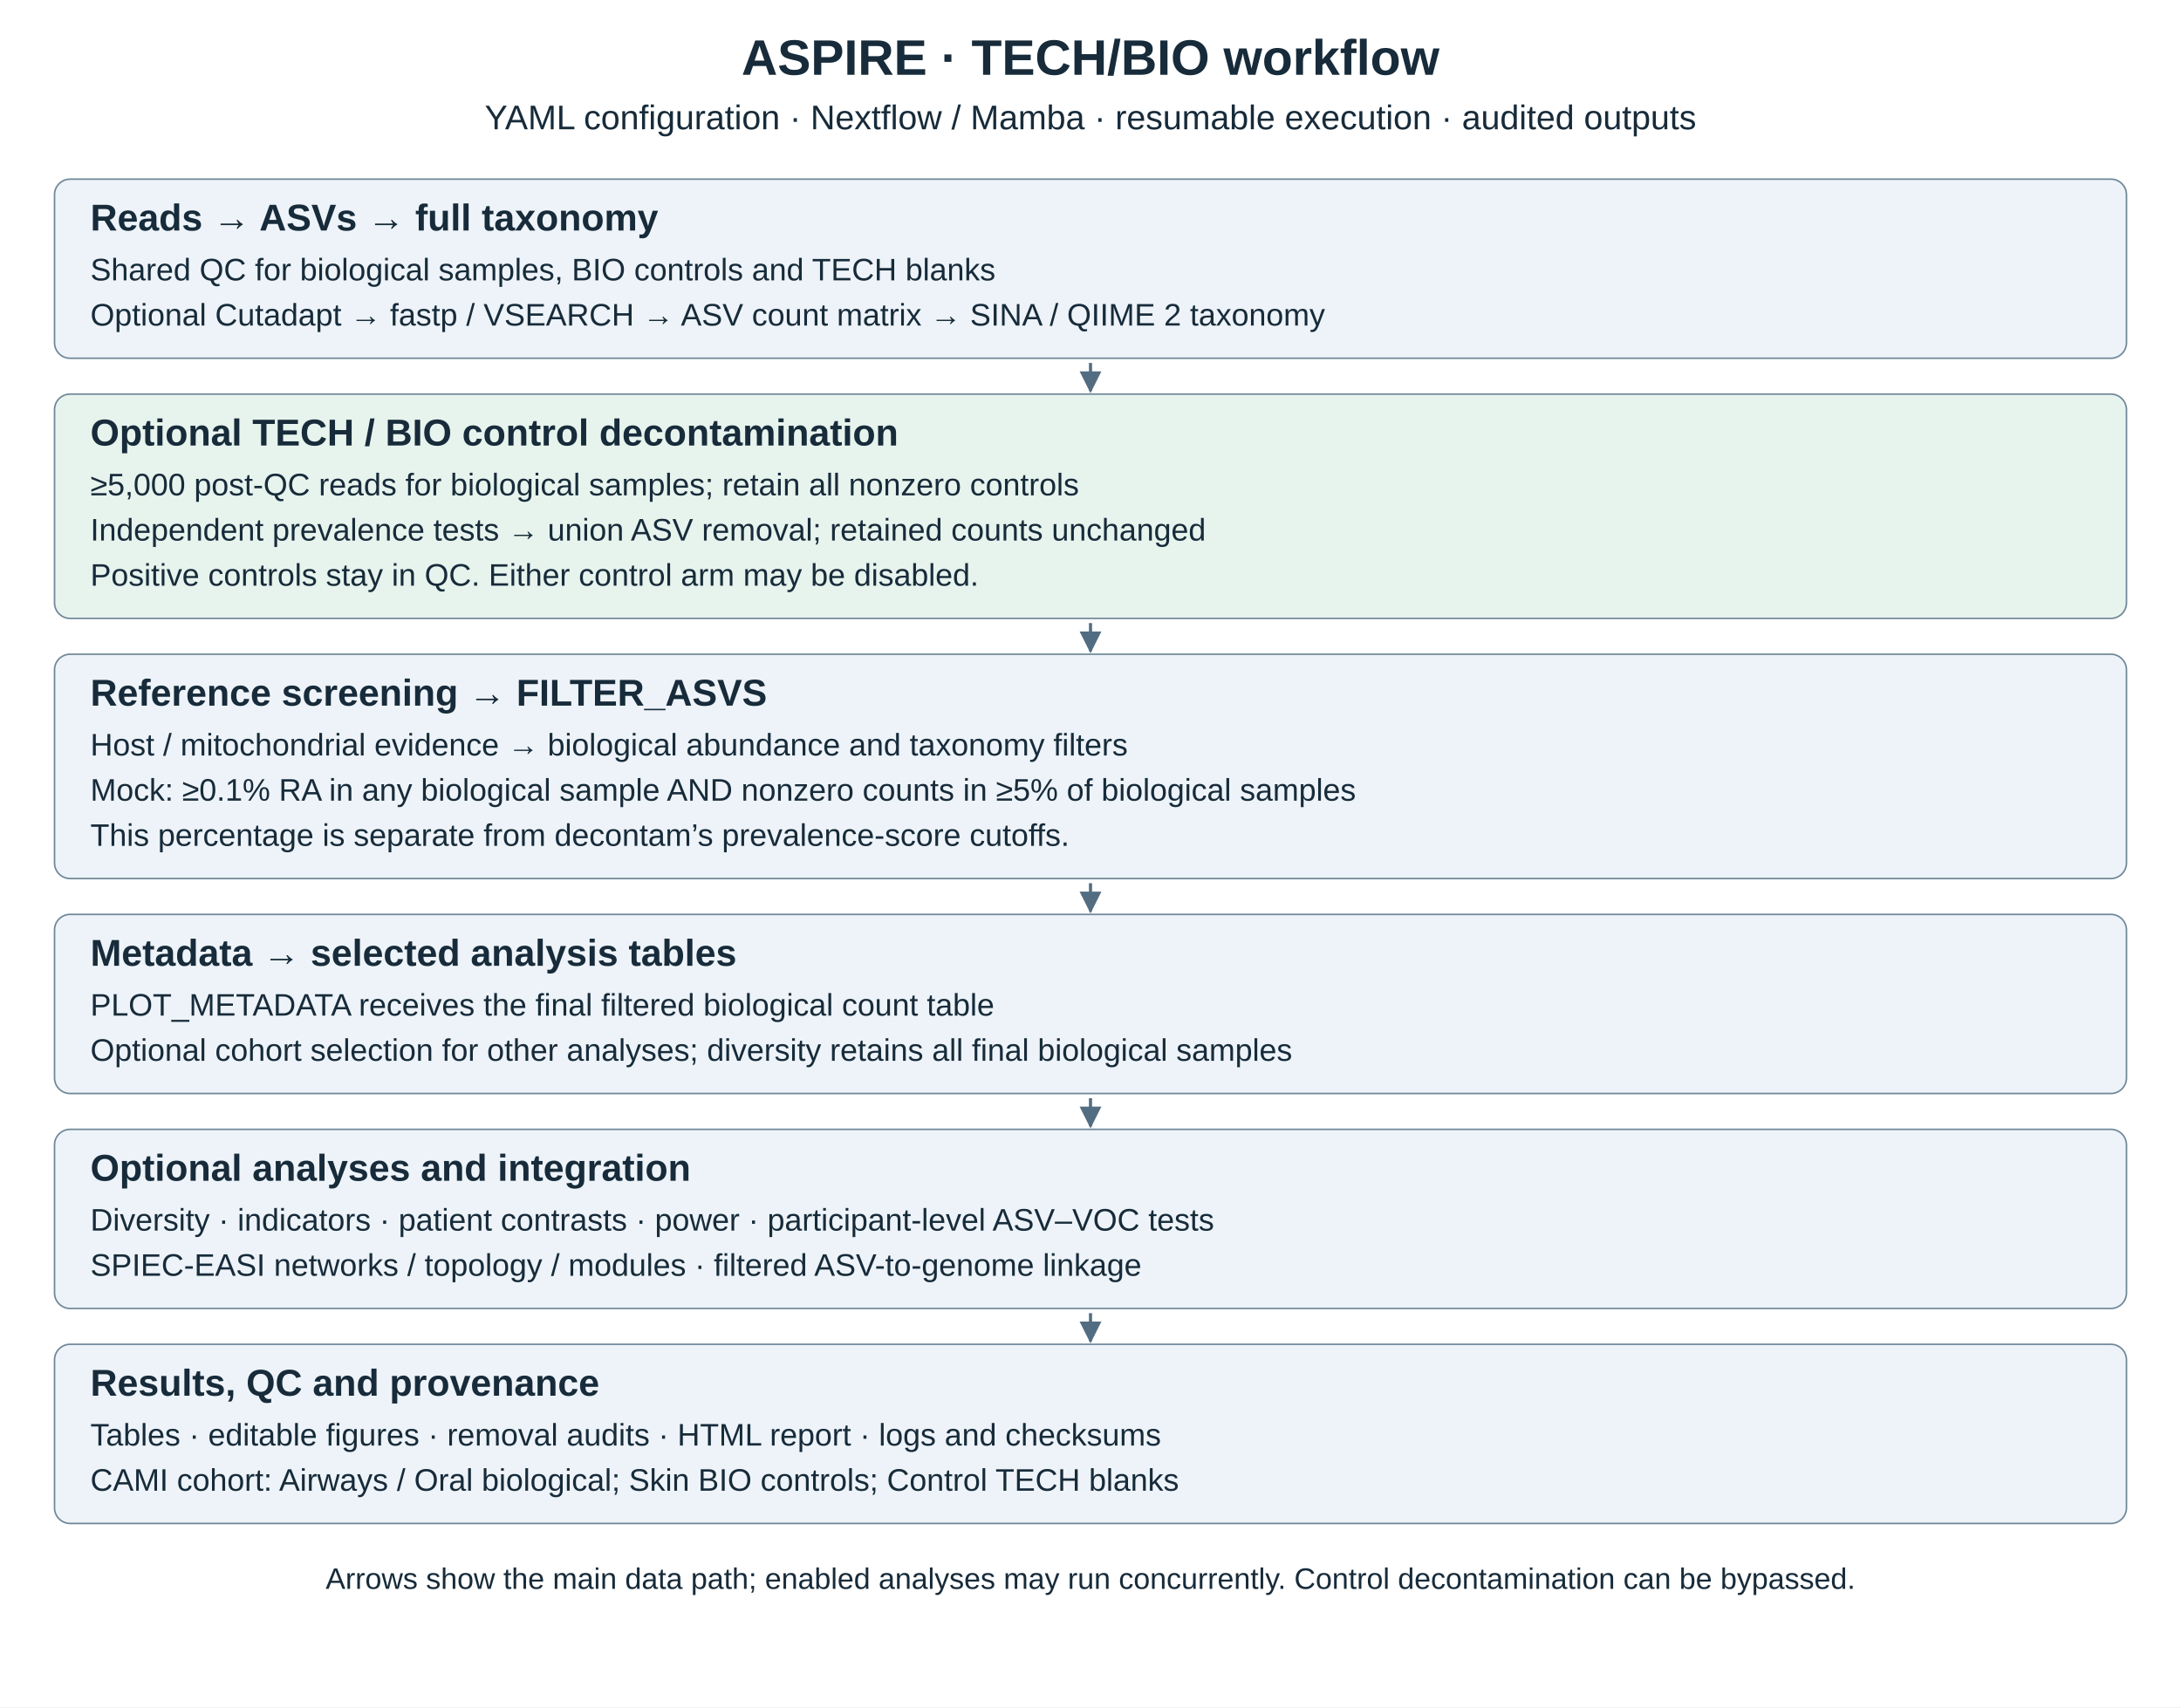
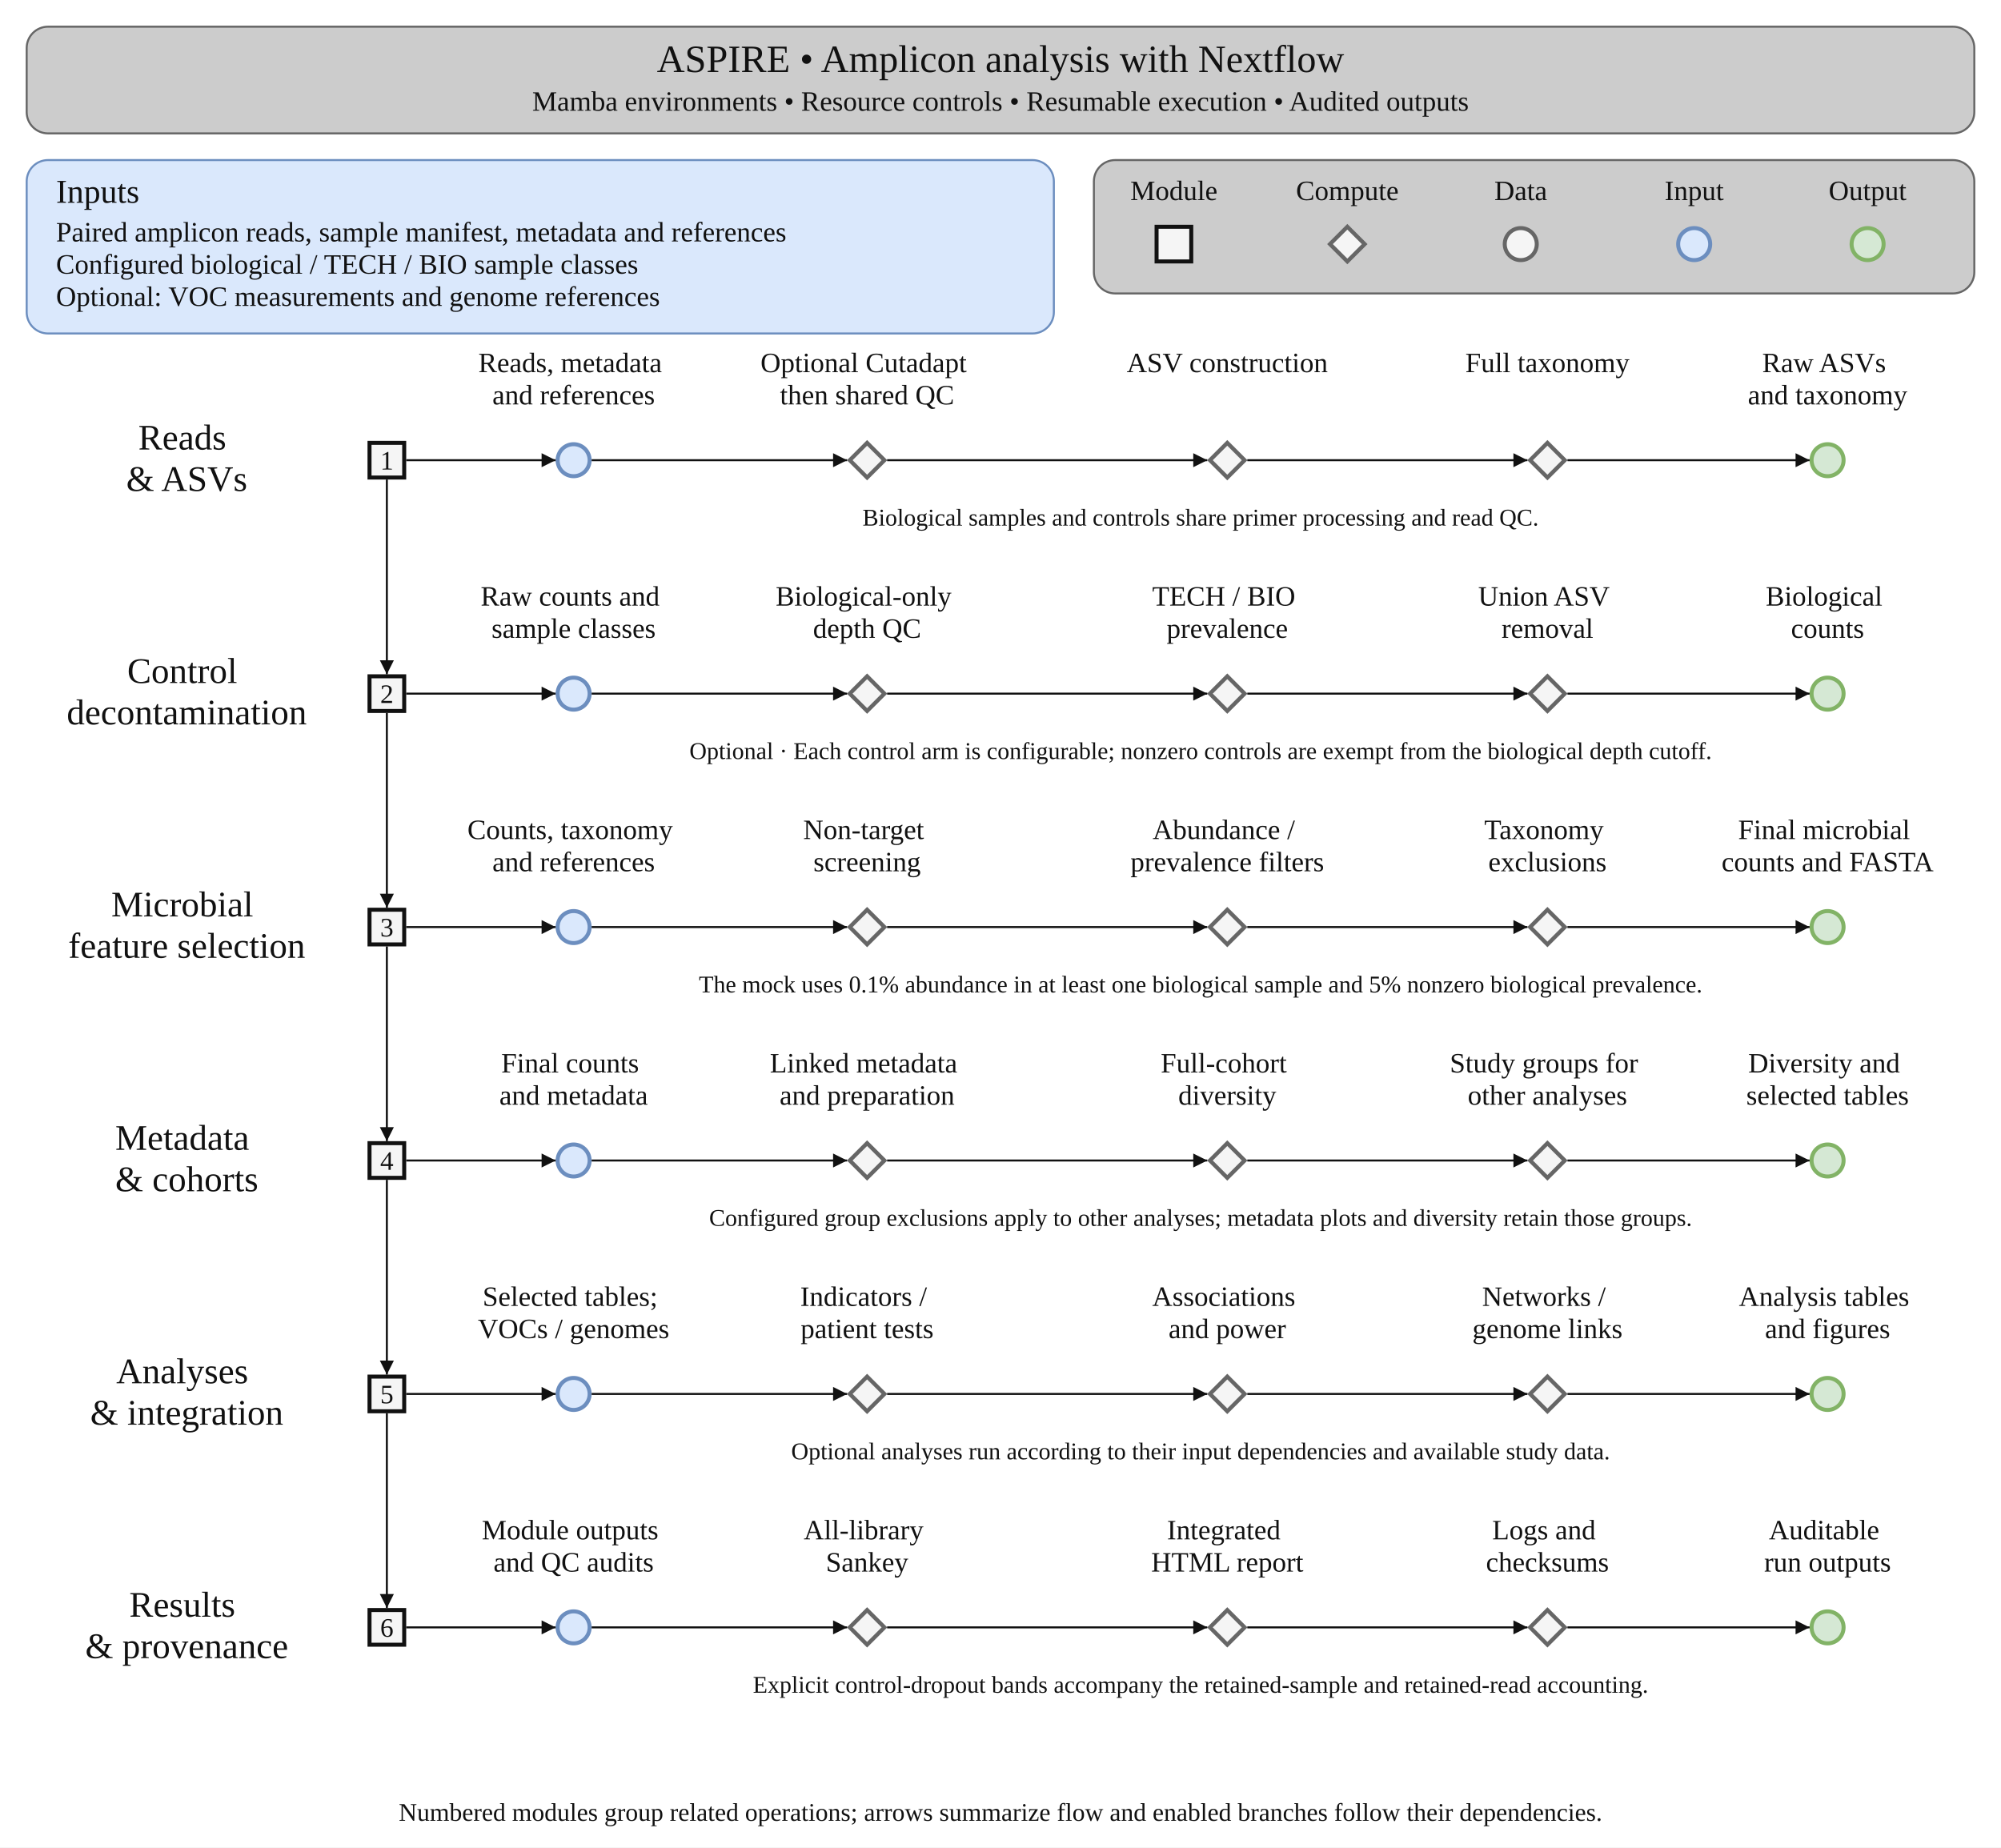
- <svg xmlns="http://www.w3.org/2000/svg" width="1400" height="1096" viewBox="0 0 1400 1096" role="img" aria-labelledby="title desc">
-   <rect width="1400" height="1096" fill="white" />
-   <style>text{font-family:Arial,Helvetica,sans-serif;fill:#172b3a}.heading{font-weight:bold}</style>
+ <svg xmlns="http://www.w3.org/2000/svg" width="1500" height="1385" viewBox="0 0 1500 1385" role="img" aria-labelledby="title desc" data-workflow-style="mp-nodal-v1">
+   <rect width="1500" height="1385" fill="#FFFFFF" />
+   <style>text{font-family:"Times New Roman",Times,serif;fill:#111111}.wire{fill:none;stroke:#111111;stroke-width:1.5;marker-end:url(#arrow)}</style>
  <defs>
-     <marker id="arrow" viewBox="0 0 10 10" refX="9" refY="5" markerWidth="7" markerHeight="7" orient="auto">
-       <path d="M 0 0 L 10 5 L 0 10 z" fill="#526d82" />
+     <marker id="arrow" viewBox="0 0 10 10" refX="10" refY="5" markerWidth="7" markerHeight="7" orient="auto">
+       <path d="M0 0 L10 5 L0 10z" fill="#111111" />
    </marker>
  </defs>
-   <text x="700" y="48" font-size="32" text-anchor="middle" class="heading">ASPIRE · TECH/BIO workflow</text>
-   <text x="700" y="83" font-size="22" text-anchor="middle">YAML configuration · Nextflow / Mamba · resumable execution · audited outputs</text>
-   <rect x="35" y="115" width="1330" height="115" rx="10" fill="#edf3f8" stroke="#70889a" />
-   <text x="58" y="148" font-size="24" class="heading">Reads → ASVs → full taxonomy</text>
-   <text x="58" y="180" font-size="20">Shared QC for biological samples, BIO controls and TECH blanks</text>
-   <text x="58" y="209" font-size="20">Optional Cutadapt → fastp / VSEARCH → ASV count matrix → SINA / QIIME 2 taxonomy</text>
-   <path d="M 700 233 V 251" stroke="#526d82" stroke-width="2" marker-end="url(#arrow)" />
-   <rect x="35" y="253" width="1330" height="144" rx="10" fill="#e7f3ed" stroke="#70889a" />
-   <text x="58" y="286" font-size="24" class="heading">Optional TECH / BIO control decontamination</text>
-   <text x="58" y="318" font-size="20">≥5,000 post-QC reads for biological samples; retain all nonzero controls</text>
-   <text x="58" y="347" font-size="20">Independent prevalence tests → union ASV removal; retained counts unchanged</text>
-   <text x="58" y="376" font-size="20">Positive controls stay in QC. Either control arm may be disabled.</text>
-   <path d="M 700 400 V 418" stroke="#526d82" stroke-width="2" marker-end="url(#arrow)" />
-   <rect x="35" y="420" width="1330" height="144" rx="10" fill="#edf3f8" stroke="#70889a" />
-   <text x="58" y="453" font-size="24" class="heading">Reference screening → FILTER_ASVS</text>
-   <text x="58" y="485" font-size="20">Host / mitochondrial evidence → biological abundance and taxonomy filters</text>
-   <text x="58" y="514" font-size="20">Mock: ≥0.1% RA in any biological sample AND nonzero counts in ≥5% of biological samples</text>
-   <text x="58" y="543" font-size="20">This percentage is separate from decontam’s prevalence-score cutoffs.</text>
-   <path d="M 700 567 V 585" stroke="#526d82" stroke-width="2" marker-end="url(#arrow)" />
-   <rect x="35" y="587" width="1330" height="115" rx="10" fill="#edf3f8" stroke="#70889a" />
-   <text x="58" y="620" font-size="24" class="heading">Metadata → selected analysis tables</text>
-   <text x="58" y="652" font-size="20">PLOT_METADATA receives the final filtered biological count table</text>
-   <text x="58" y="681" font-size="20">Optional cohort selection for other analyses; diversity retains all final biological samples</text>
-   <path d="M 700 705 V 723" stroke="#526d82" stroke-width="2" marker-end="url(#arrow)" />
-   <rect x="35" y="725" width="1330" height="115" rx="10" fill="#edf3f8" stroke="#70889a" />
-   <text x="58" y="758" font-size="24" class="heading">Optional analyses and integration</text>
-   <text x="58" y="790" font-size="20">Diversity · indicators · patient contrasts · power · participant-level ASV–VOC tests</text>
-   <text x="58" y="819" font-size="20">SPIEC-EASI networks / topology / modules · filtered ASV-to-genome linkage</text>
-   <path d="M 700 843 V 861" stroke="#526d82" stroke-width="2" marker-end="url(#arrow)" />
-   <rect x="35" y="863" width="1330" height="115" rx="10" fill="#edf3f8" stroke="#70889a" />
-   <text x="58" y="896" font-size="24" class="heading">Results, QC and provenance</text>
-   <text x="58" y="928" font-size="20">Tables · editable figures · removal audits · HTML report · logs and checksums</text>
-   <text x="58" y="957" font-size="20">CAMI cohort: Airways / Oral biological; Skin BIO controls; Control TECH blanks</text>
-   <text x="700" y="1020" font-size="19" text-anchor="middle">Arrows show the main data path; enabled analyses may run concurrently. Control decontamination can be bypassed.</text>
+   <rect x="20" y="20" width="1460" height="80" rx="16" fill="#CCCCCC" stroke="#666666" stroke-width="1.5" />
+   <text x="750" y="54" font-size="29" text-anchor="middle">
+     <tspan x="750" dy="0">ASPIRE • Amplicon analysis with Nextflow</tspan>
+   </text>
+   <text x="750" y="83" font-size="21" text-anchor="middle">
+     <tspan x="750" dy="0">Mamba environments • Resource controls • Resumable execution • Audited outputs</tspan>
+   </text>
+   <rect x="20" y="120" width="770" height="130" rx="16" fill="#DAE8FC" stroke="#6C8EBF" stroke-width="1.5" />
+   <text x="42" y="152" font-size="25" text-anchor="start">
+     <tspan x="42" dy="0">Inputs</tspan>
+   </text>
+   <text x="42" y="181" font-size="21" text-anchor="start">
+     <tspan x="42" dy="0">Paired amplicon reads, sample manifest, metadata and references</tspan>
+     <tspan x="42" dy="24.15">Configured biological / TECH / BIO sample classes</tspan>
+     <tspan x="42" dy="24.15">Optional: VOC measurements and genome references</tspan>
+   </text>
+   <rect x="820" y="120" width="660" height="100" rx="16" fill="#CCCCCC" stroke="#666666" stroke-width="1.5" />
+   <text x="880" y="150" font-size="21" text-anchor="middle">
+     <tspan x="880" dy="0">Module</tspan>
+   </text>
+   <rect x="867" y="170" width="26" height="26" fill="#F5F5F5" stroke="#111111" stroke-width="3" data-node="module" />
+   <text x="1010" y="150" font-size="21" text-anchor="middle">
+     <tspan x="1010" dy="0">Compute</tspan>
+   </text>
+   <path d="M1010 170 L1023 183 L1010 196 L997 183Z" fill="#F5F5F5" stroke="#666666" stroke-width="3" data-node="compute" />
+   <text x="1140" y="150" font-size="21" text-anchor="middle">
+     <tspan x="1140" dy="0">Data</tspan>
+   </text>
+   <circle cx="1140" cy="183" r="12" fill="#F5F5F5" stroke="#666666" stroke-width="3" data-node="data" />
+   <text x="1270" y="150" font-size="21" text-anchor="middle">
+     <tspan x="1270" dy="0">Input</tspan>
+   </text>
+   <circle cx="1270" cy="183" r="12" fill="#DAE8FC" stroke="#6C8EBF" stroke-width="3" data-node="input" />
+   <text x="1400" y="150" font-size="21" text-anchor="middle">
+     <tspan x="1400" dy="0">Output</tspan>
+   </text>
+   <circle cx="1400" cy="183" r="12" fill="#D5E8D4" stroke="#82B366" stroke-width="3" data-node="output" />
+   <text x="140" y="337" font-size="27" text-anchor="middle">
+     <tspan x="140" dy="0">Reads</tspan>
+     <tspan x="140" dy="31.05">&amp; ASVs</tspan>
+   </text>
+   <rect x="277" y="332" width="26" height="26" fill="#F5F5F5" stroke="#111111" stroke-width="3" data-node="module" />
+   <text x="290" y="352" font-size="20" text-anchor="middle">
+     <tspan x="290" dy="0">1</tspan>
+   </text>
+   <circle cx="430" cy="345" r="12" fill="#DAE8FC" stroke="#6C8EBF" stroke-width="3" data-node="input" />
+   <text x="430" y="279" font-size="21" text-anchor="middle">
+     <tspan x="430" dy="0">Reads, metadata</tspan>
+     <tspan x="430" dy="24.15">and references</tspan>
+   </text>
+   <circle cx="1370" cy="345" r="12" fill="#D5E8D4" stroke="#82B366" stroke-width="3" data-node="output" />
+   <text x="1370" y="279" font-size="21" text-anchor="middle">
+     <tspan x="1370" dy="0">Raw ASVs</tspan>
+     <tspan x="1370" dy="24.15">and taxonomy</tspan>
+   </text>
+   <path d="M304.5 345 L416.5 345" class="wire" />
+   <path d="M650 332 L663 345 L650 358 L637 345Z" fill="#F5F5F5" stroke="#666666" stroke-width="3" data-node="compute" />
+   <text x="650" y="279" font-size="21" text-anchor="middle">
+     <tspan x="650" dy="0">Optional Cutadapt</tspan>
+     <tspan x="650" dy="24.15">then shared QC</tspan>
+   </text>
+   <path d="M443.5 345 L635 345" class="wire" />
+   <path d="M920 332 L933 345 L920 358 L907 345Z" fill="#F5F5F5" stroke="#666666" stroke-width="3" data-node="compute" />
+   <text x="920" y="279" font-size="21" text-anchor="middle">
+     <tspan x="920" dy="0">ASV construction</tspan>
+   </text>
+   <path d="M665 345 L905 345" class="wire" />
+   <path d="M1160 332 L1173 345 L1160 358 L1147 345Z" fill="#F5F5F5" stroke="#666666" stroke-width="3" data-node="compute" />
+   <text x="1160" y="279" font-size="21" text-anchor="middle">
+     <tspan x="1160" dy="0">Full taxonomy</tspan>
+   </text>
+   <path d="M935 345 L1145 345" class="wire" />
+   <path d="M1175 345 L1356.5 345" class="wire" />
+   <text x="900" y="394" font-size="18" text-anchor="middle">
+     <tspan x="900" dy="0">Biological samples and controls share primer processing and read QC.</tspan>
+   </text>
+   <path d="M290 359.5 L290 505.5" class="wire" />
+   <text x="140" y="512" font-size="27" text-anchor="middle">
+     <tspan x="140" dy="0">Control</tspan>
+     <tspan x="140" dy="31.05">decontamination</tspan>
+   </text>
+   <rect x="277" y="507" width="26" height="26" fill="#F5F5F5" stroke="#111111" stroke-width="3" data-node="module" />
+   <text x="290" y="527" font-size="20" text-anchor="middle">
+     <tspan x="290" dy="0">2</tspan>
+   </text>
+   <circle cx="430" cy="520" r="12" fill="#DAE8FC" stroke="#6C8EBF" stroke-width="3" data-node="input" />
+   <text x="430" y="454" font-size="21" text-anchor="middle">
+     <tspan x="430" dy="0">Raw counts and</tspan>
+     <tspan x="430" dy="24.15">sample classes</tspan>
+   </text>
+   <circle cx="1370" cy="520" r="12" fill="#D5E8D4" stroke="#82B366" stroke-width="3" data-node="output" />
+   <text x="1370" y="454" font-size="21" text-anchor="middle">
+     <tspan x="1370" dy="0">Biological</tspan>
+     <tspan x="1370" dy="24.15">counts</tspan>
+   </text>
+   <path d="M304.5 520 L416.5 520" class="wire" />
+   <path d="M650 507 L663 520 L650 533 L637 520Z" fill="#F5F5F5" stroke="#666666" stroke-width="3" data-node="compute" />
+   <text x="650" y="454" font-size="21" text-anchor="middle">
+     <tspan x="650" dy="0">Biological-only</tspan>
+     <tspan x="650" dy="24.15">depth QC</tspan>
+   </text>
+   <path d="M443.5 520 L635 520" class="wire" />
+   <path d="M920 507 L933 520 L920 533 L907 520Z" fill="#F5F5F5" stroke="#666666" stroke-width="3" data-node="compute" />
+   <text x="920" y="454" font-size="21" text-anchor="middle">
+     <tspan x="920" dy="0">TECH / BIO</tspan>
+     <tspan x="920" dy="24.15">prevalence</tspan>
+   </text>
+   <path d="M665 520 L905 520" class="wire" />
+   <path d="M1160 507 L1173 520 L1160 533 L1147 520Z" fill="#F5F5F5" stroke="#666666" stroke-width="3" data-node="compute" />
+   <text x="1160" y="454" font-size="21" text-anchor="middle">
+     <tspan x="1160" dy="0">Union ASV</tspan>
+     <tspan x="1160" dy="24.15">removal</tspan>
+   </text>
+   <path d="M935 520 L1145 520" class="wire" />
+   <path d="M1175 520 L1356.5 520" class="wire" />
+   <text x="900" y="569" font-size="18" text-anchor="middle">
+     <tspan x="900" dy="0">Optional · Each control arm is configurable; nonzero controls are exempt from the biological depth cutoff.</tspan>
+   </text>
+   <path d="M290 534.5 L290 680.5" class="wire" />
+   <text x="140" y="687" font-size="27" text-anchor="middle">
+     <tspan x="140" dy="0">Microbial</tspan>
+     <tspan x="140" dy="31.05">feature selection</tspan>
+   </text>
+   <rect x="277" y="682" width="26" height="26" fill="#F5F5F5" stroke="#111111" stroke-width="3" data-node="module" />
+   <text x="290" y="702" font-size="20" text-anchor="middle">
+     <tspan x="290" dy="0">3</tspan>
+   </text>
+   <circle cx="430" cy="695" r="12" fill="#DAE8FC" stroke="#6C8EBF" stroke-width="3" data-node="input" />
+   <text x="430" y="629" font-size="21" text-anchor="middle">
+     <tspan x="430" dy="0">Counts, taxonomy</tspan>
+     <tspan x="430" dy="24.15">and references</tspan>
+   </text>
+   <circle cx="1370" cy="695" r="12" fill="#D5E8D4" stroke="#82B366" stroke-width="3" data-node="output" />
+   <text x="1370" y="629" font-size="21" text-anchor="middle">
+     <tspan x="1370" dy="0">Final microbial</tspan>
+     <tspan x="1370" dy="24.15">counts and FASTA</tspan>
+   </text>
+   <path d="M304.5 695 L416.5 695" class="wire" />
+   <path d="M650 682 L663 695 L650 708 L637 695Z" fill="#F5F5F5" stroke="#666666" stroke-width="3" data-node="compute" />
+   <text x="650" y="629" font-size="21" text-anchor="middle">
+     <tspan x="650" dy="0">Non-target</tspan>
+     <tspan x="650" dy="24.15">screening</tspan>
+   </text>
+   <path d="M443.5 695 L635 695" class="wire" />
+   <path d="M920 682 L933 695 L920 708 L907 695Z" fill="#F5F5F5" stroke="#666666" stroke-width="3" data-node="compute" />
+   <text x="920" y="629" font-size="21" text-anchor="middle">
+     <tspan x="920" dy="0">Abundance /</tspan>
+     <tspan x="920" dy="24.15">prevalence filters</tspan>
+   </text>
+   <path d="M665 695 L905 695" class="wire" />
+   <path d="M1160 682 L1173 695 L1160 708 L1147 695Z" fill="#F5F5F5" stroke="#666666" stroke-width="3" data-node="compute" />
+   <text x="1160" y="629" font-size="21" text-anchor="middle">
+     <tspan x="1160" dy="0">Taxonomy</tspan>
+     <tspan x="1160" dy="24.15">exclusions</tspan>
+   </text>
+   <path d="M935 695 L1145 695" class="wire" />
+   <path d="M1175 695 L1356.5 695" class="wire" />
+   <text x="900" y="744" font-size="18" text-anchor="middle">
+     <tspan x="900" dy="0">The mock uses 0.1% abundance in at least one biological sample and 5% nonzero biological prevalence.</tspan>
+   </text>
+   <path d="M290 709.5 L290 855.5" class="wire" />
+   <text x="140" y="862" font-size="27" text-anchor="middle">
+     <tspan x="140" dy="0">Metadata</tspan>
+     <tspan x="140" dy="31.05">&amp; cohorts</tspan>
+   </text>
+   <rect x="277" y="857" width="26" height="26" fill="#F5F5F5" stroke="#111111" stroke-width="3" data-node="module" />
+   <text x="290" y="877" font-size="20" text-anchor="middle">
+     <tspan x="290" dy="0">4</tspan>
+   </text>
+   <circle cx="430" cy="870" r="12" fill="#DAE8FC" stroke="#6C8EBF" stroke-width="3" data-node="input" />
+   <text x="430" y="804" font-size="21" text-anchor="middle">
+     <tspan x="430" dy="0">Final counts</tspan>
+     <tspan x="430" dy="24.15">and metadata</tspan>
+   </text>
+   <circle cx="1370" cy="870" r="12" fill="#D5E8D4" stroke="#82B366" stroke-width="3" data-node="output" />
+   <text x="1370" y="804" font-size="21" text-anchor="middle">
+     <tspan x="1370" dy="0">Diversity and</tspan>
+     <tspan x="1370" dy="24.15">selected tables</tspan>
+   </text>
+   <path d="M304.5 870 L416.5 870" class="wire" />
+   <path d="M650 857 L663 870 L650 883 L637 870Z" fill="#F5F5F5" stroke="#666666" stroke-width="3" data-node="compute" />
+   <text x="650" y="804" font-size="21" text-anchor="middle">
+     <tspan x="650" dy="0">Linked metadata</tspan>
+     <tspan x="650" dy="24.15">and preparation</tspan>
+   </text>
+   <path d="M443.5 870 L635 870" class="wire" />
+   <path d="M920 857 L933 870 L920 883 L907 870Z" fill="#F5F5F5" stroke="#666666" stroke-width="3" data-node="compute" />
+   <text x="920" y="804" font-size="21" text-anchor="middle">
+     <tspan x="920" dy="0">Full-cohort</tspan>
+     <tspan x="920" dy="24.15">diversity</tspan>
+   </text>
+   <path d="M665 870 L905 870" class="wire" />
+   <path d="M1160 857 L1173 870 L1160 883 L1147 870Z" fill="#F5F5F5" stroke="#666666" stroke-width="3" data-node="compute" />
+   <text x="1160" y="804" font-size="21" text-anchor="middle">
+     <tspan x="1160" dy="0">Study groups for</tspan>
+     <tspan x="1160" dy="24.15">other analyses</tspan>
+   </text>
+   <path d="M935 870 L1145 870" class="wire" />
+   <path d="M1175 870 L1356.5 870" class="wire" />
+   <text x="900" y="919" font-size="18" text-anchor="middle">
+     <tspan x="900" dy="0">Configured group exclusions apply to other analyses; metadata plots and diversity retain those groups.</tspan>
+   </text>
+   <path d="M290 884.5 L290 1030.5" class="wire" />
+   <text x="140" y="1037" font-size="27" text-anchor="middle">
+     <tspan x="140" dy="0">Analyses</tspan>
+     <tspan x="140" dy="31.05">&amp; integration</tspan>
+   </text>
+   <rect x="277" y="1032" width="26" height="26" fill="#F5F5F5" stroke="#111111" stroke-width="3" data-node="module" />
+   <text x="290" y="1052" font-size="20" text-anchor="middle">
+     <tspan x="290" dy="0">5</tspan>
+   </text>
+   <circle cx="430" cy="1045" r="12" fill="#DAE8FC" stroke="#6C8EBF" stroke-width="3" data-node="input" />
+   <text x="430" y="979" font-size="21" text-anchor="middle">
+     <tspan x="430" dy="0">Selected tables;</tspan>
+     <tspan x="430" dy="24.15">VOCs / genomes</tspan>
+   </text>
+   <circle cx="1370" cy="1045" r="12" fill="#D5E8D4" stroke="#82B366" stroke-width="3" data-node="output" />
+   <text x="1370" y="979" font-size="21" text-anchor="middle">
+     <tspan x="1370" dy="0">Analysis tables</tspan>
+     <tspan x="1370" dy="24.15">and figures</tspan>
+   </text>
+   <path d="M304.5 1045 L416.5 1045" class="wire" />
+   <path d="M650 1032 L663 1045 L650 1058 L637 1045Z" fill="#F5F5F5" stroke="#666666" stroke-width="3" data-node="compute" />
+   <text x="650" y="979" font-size="21" text-anchor="middle">
+     <tspan x="650" dy="0">Indicators /</tspan>
+     <tspan x="650" dy="24.15">patient tests</tspan>
+   </text>
+   <path d="M443.5 1045 L635 1045" class="wire" />
+   <path d="M920 1032 L933 1045 L920 1058 L907 1045Z" fill="#F5F5F5" stroke="#666666" stroke-width="3" data-node="compute" />
+   <text x="920" y="979" font-size="21" text-anchor="middle">
+     <tspan x="920" dy="0">Associations</tspan>
+     <tspan x="920" dy="24.15">and power</tspan>
+   </text>
+   <path d="M665 1045 L905 1045" class="wire" />
+   <path d="M1160 1032 L1173 1045 L1160 1058 L1147 1045Z" fill="#F5F5F5" stroke="#666666" stroke-width="3" data-node="compute" />
+   <text x="1160" y="979" font-size="21" text-anchor="middle">
+     <tspan x="1160" dy="0">Networks /</tspan>
+     <tspan x="1160" dy="24.15">genome links</tspan>
+   </text>
+   <path d="M935 1045 L1145 1045" class="wire" />
+   <path d="M1175 1045 L1356.5 1045" class="wire" />
+   <text x="900" y="1094" font-size="18" text-anchor="middle">
+     <tspan x="900" dy="0">Optional analyses run according to their input dependencies and available study data.</tspan>
+   </text>
+   <path d="M290 1059.5 L290 1205.5" class="wire" />
+   <text x="140" y="1212" font-size="27" text-anchor="middle">
+     <tspan x="140" dy="0">Results</tspan>
+     <tspan x="140" dy="31.05">&amp; provenance</tspan>
+   </text>
+   <rect x="277" y="1207" width="26" height="26" fill="#F5F5F5" stroke="#111111" stroke-width="3" data-node="module" />
+   <text x="290" y="1227" font-size="20" text-anchor="middle">
+     <tspan x="290" dy="0">6</tspan>
+   </text>
+   <circle cx="430" cy="1220" r="12" fill="#DAE8FC" stroke="#6C8EBF" stroke-width="3" data-node="input" />
+   <text x="430" y="1154" font-size="21" text-anchor="middle">
+     <tspan x="430" dy="0">Module outputs</tspan>
+     <tspan x="430" dy="24.15">and QC audits</tspan>
+   </text>
+   <circle cx="1370" cy="1220" r="12" fill="#D5E8D4" stroke="#82B366" stroke-width="3" data-node="output" />
+   <text x="1370" y="1154" font-size="21" text-anchor="middle">
+     <tspan x="1370" dy="0">Auditable</tspan>
+     <tspan x="1370" dy="24.15">run outputs</tspan>
+   </text>
+   <path d="M304.5 1220 L416.5 1220" class="wire" />
+   <path d="M650 1207 L663 1220 L650 1233 L637 1220Z" fill="#F5F5F5" stroke="#666666" stroke-width="3" data-node="compute" />
+   <text x="650" y="1154" font-size="21" text-anchor="middle">
+     <tspan x="650" dy="0">All-library</tspan>
+     <tspan x="650" dy="24.15">Sankey</tspan>
+   </text>
+   <path d="M443.5 1220 L635 1220" class="wire" />
+   <path d="M920 1207 L933 1220 L920 1233 L907 1220Z" fill="#F5F5F5" stroke="#666666" stroke-width="3" data-node="compute" />
+   <text x="920" y="1154" font-size="21" text-anchor="middle">
+     <tspan x="920" dy="0">Integrated</tspan>
+     <tspan x="920" dy="24.15">HTML report</tspan>
+   </text>
+   <path d="M665 1220 L905 1220" class="wire" />
+   <path d="M1160 1207 L1173 1220 L1160 1233 L1147 1220Z" fill="#F5F5F5" stroke="#666666" stroke-width="3" data-node="compute" />
+   <text x="1160" y="1154" font-size="21" text-anchor="middle">
+     <tspan x="1160" dy="0">Logs and</tspan>
+     <tspan x="1160" dy="24.15">checksums</tspan>
+   </text>
+   <path d="M935 1220 L1145 1220" class="wire" />
+   <path d="M1175 1220 L1356.5 1220" class="wire" />
+   <text x="900" y="1269" font-size="18" text-anchor="middle">
+     <tspan x="900" dy="0">Explicit control-dropout bands accompany the retained-sample and retained-read accounting.</tspan>
+   </text>
+   <text x="750" y="1365" font-size="19" text-anchor="middle">
+     <tspan x="750" dy="0">Numbered modules group related operations; arrows summarize flow and enabled branches follow their dependencies.</tspan>
+   </text>
</svg>
